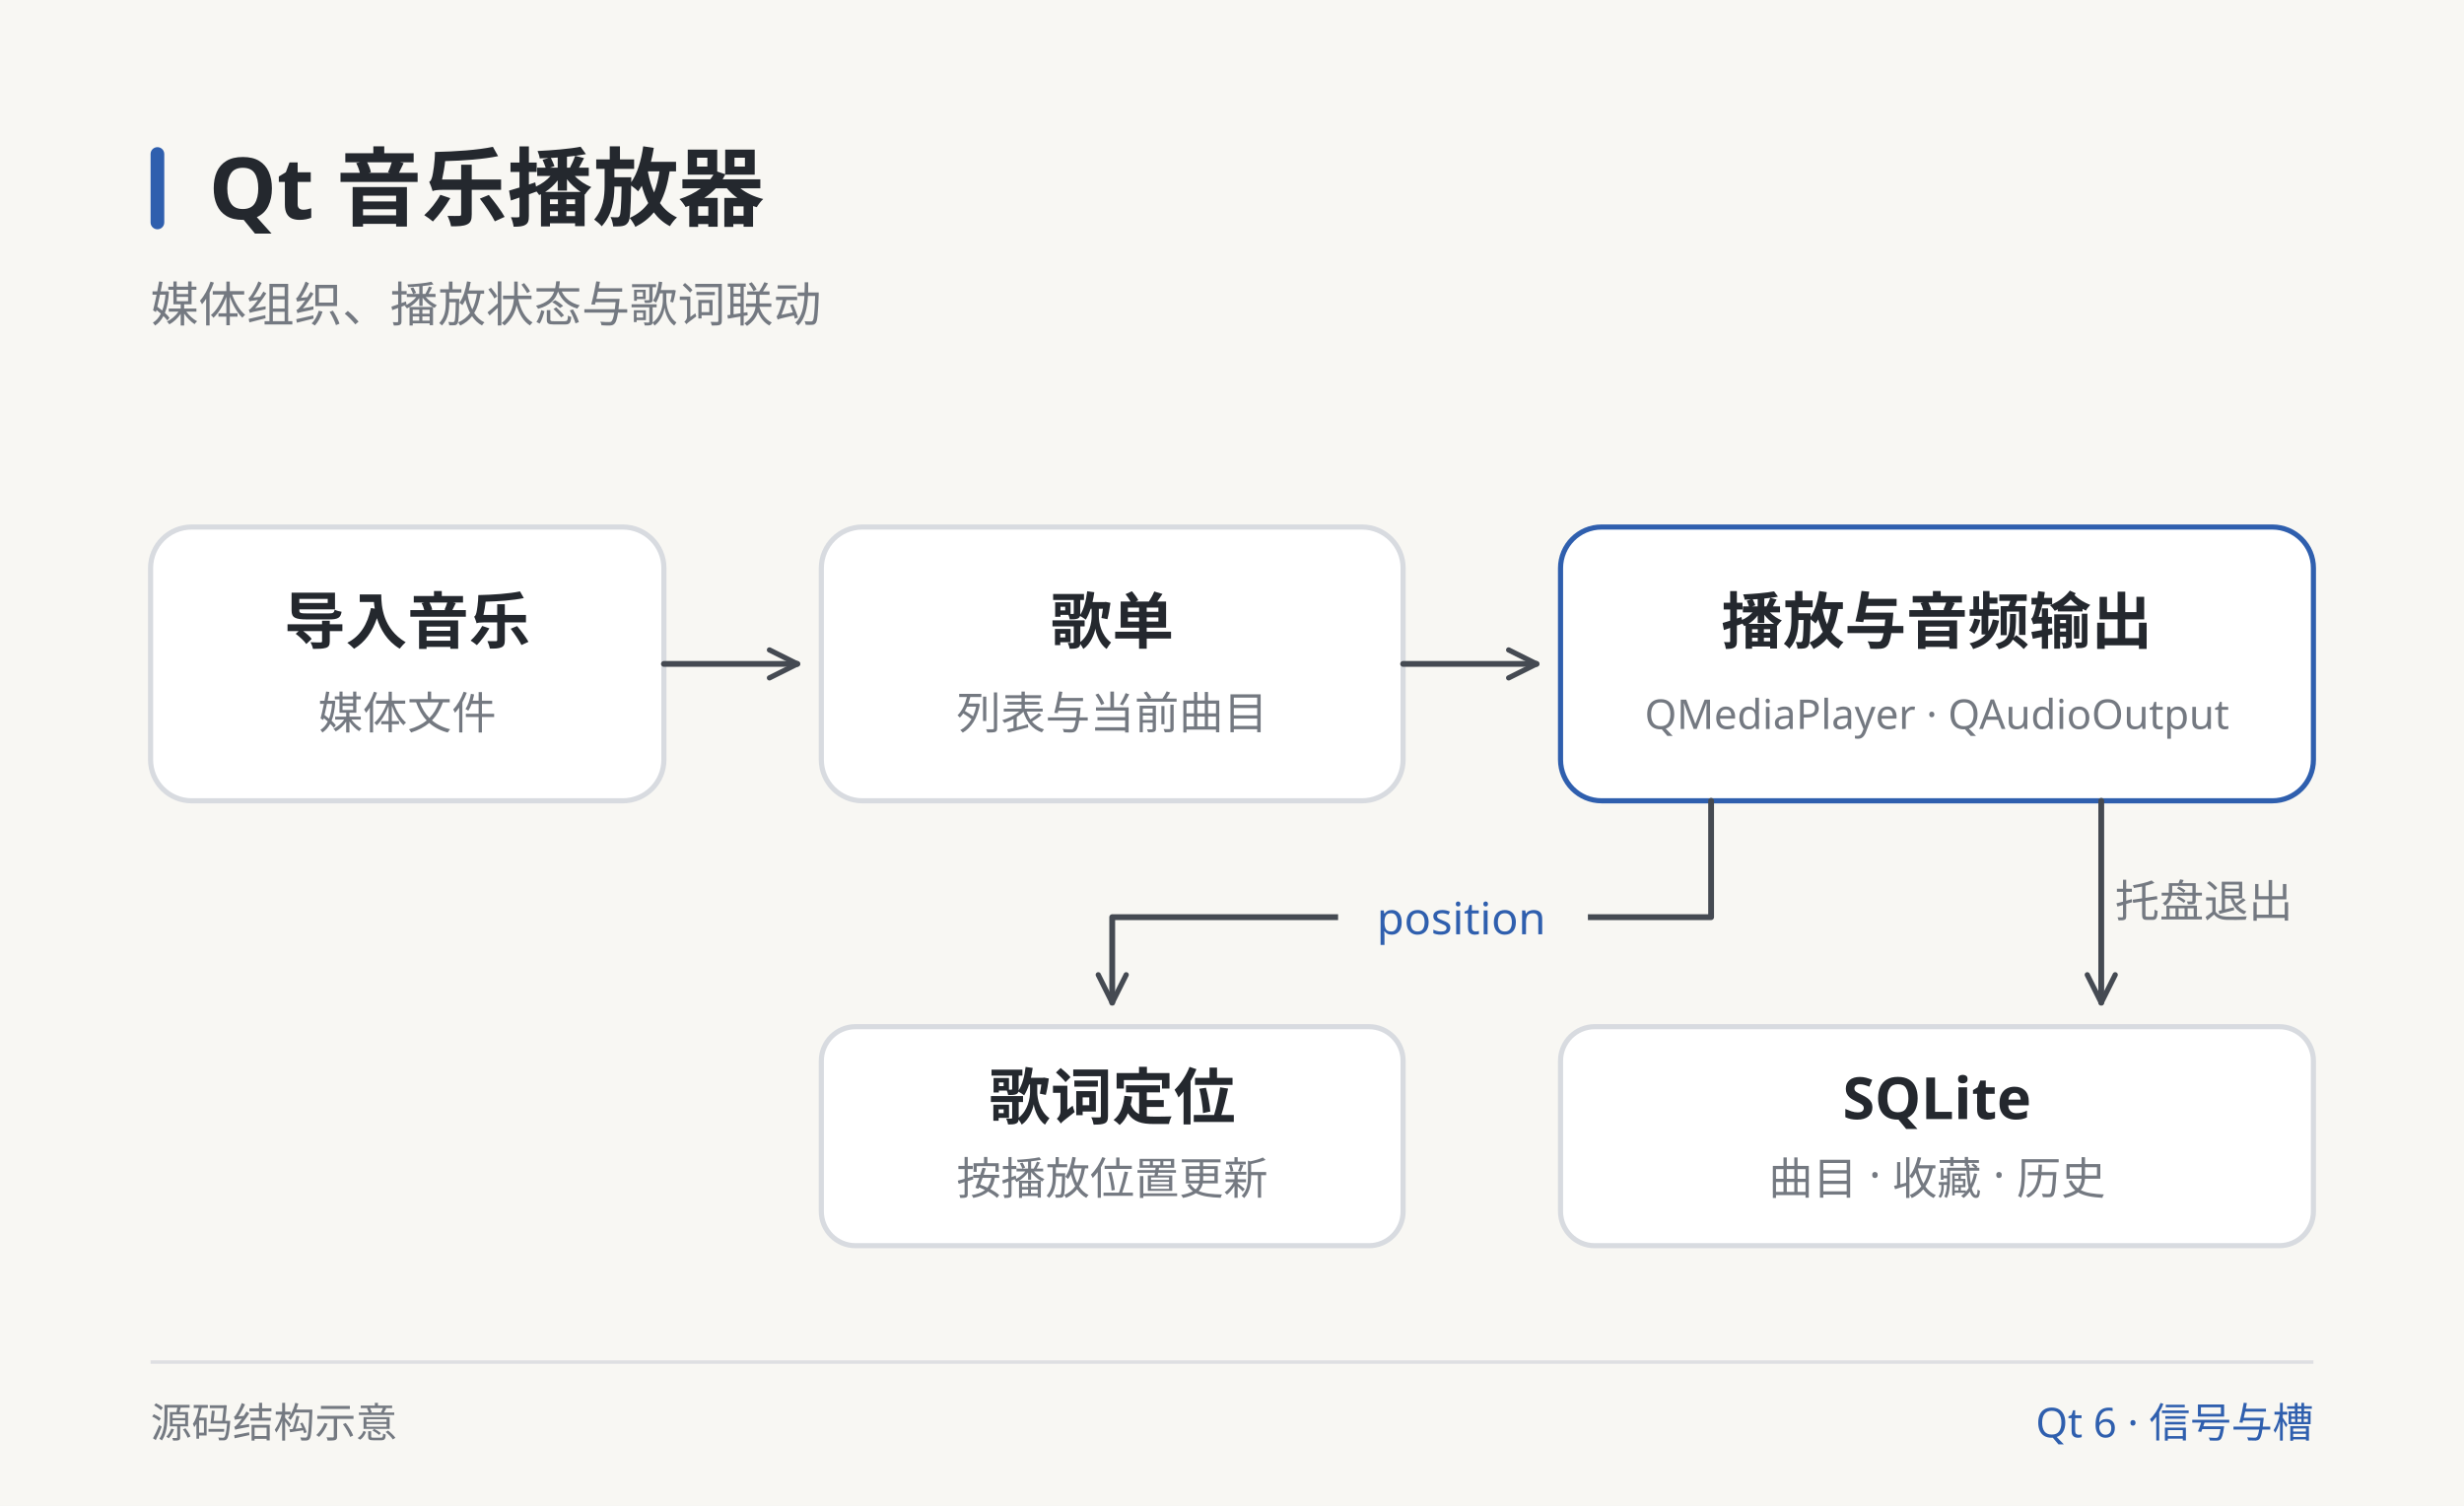
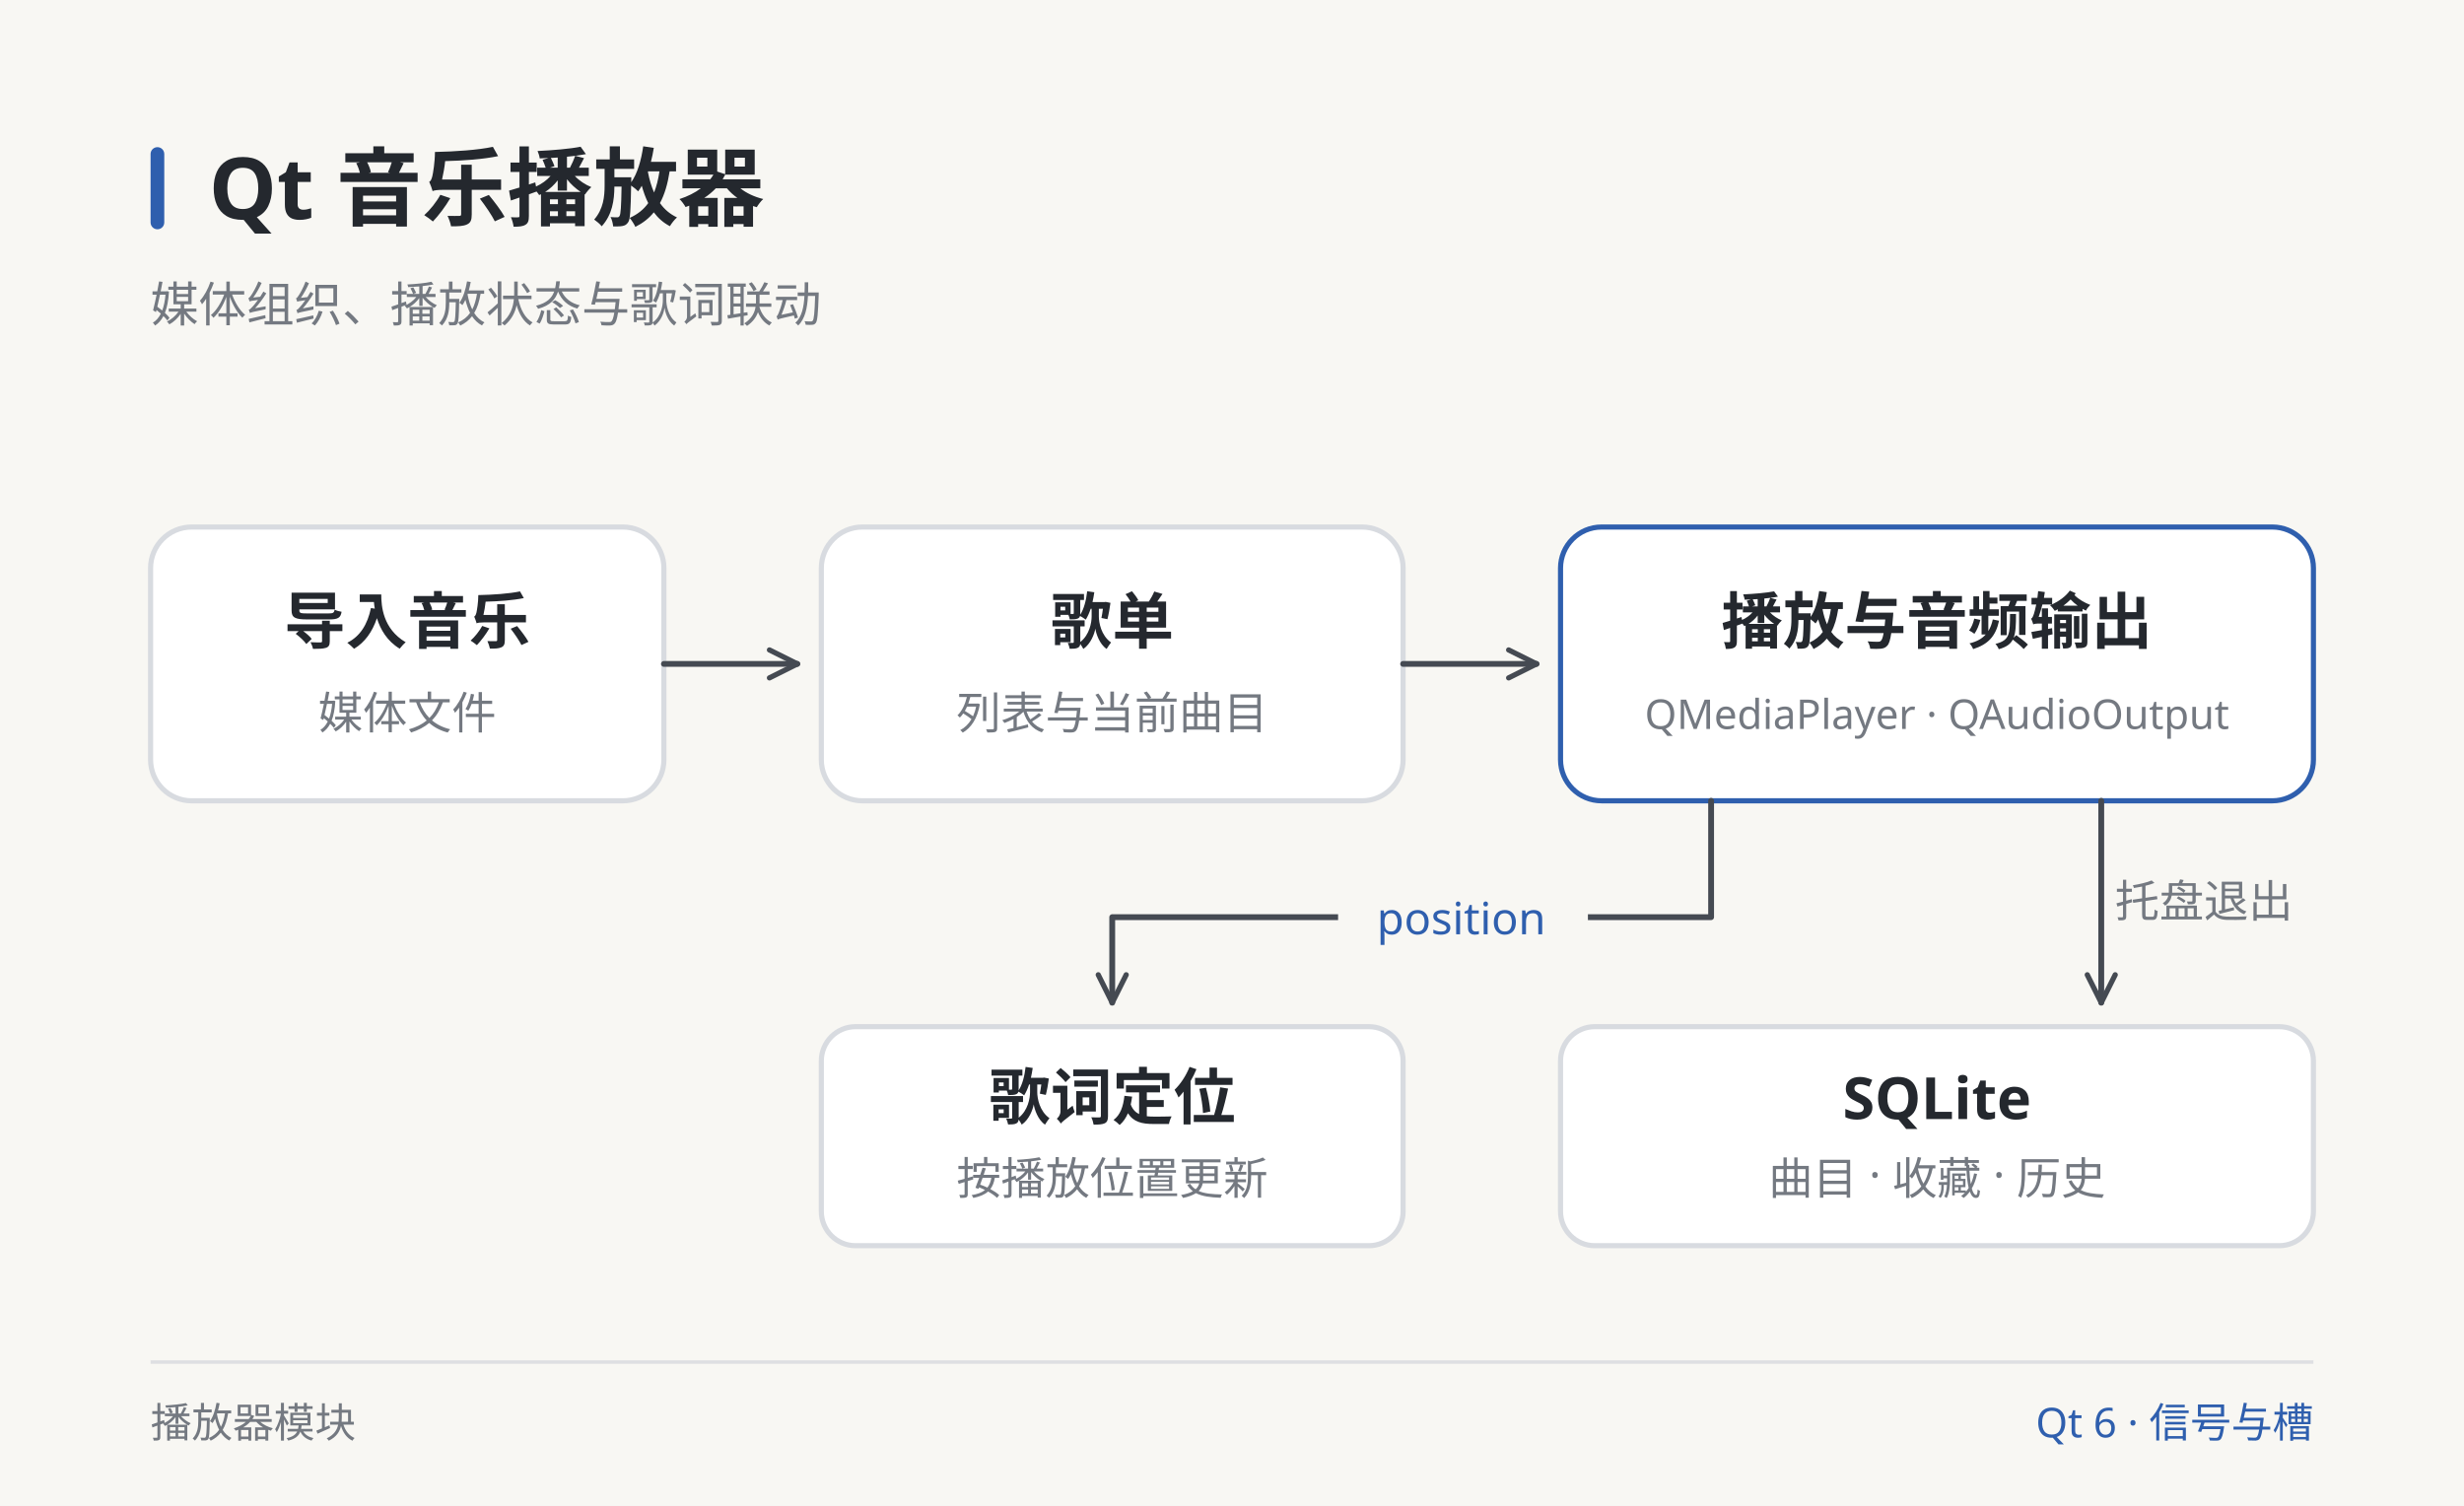
<svg xmlns="http://www.w3.org/2000/svg" viewBox="0 0 720 440" role="img" aria-labelledby="title desc">
  <defs>
    <marker id="arrow" viewBox="0 0 10 10" refX="9" refY="5" markerWidth="6" markerHeight="6" orient="auto-start-reverse">
      <path d="M1 1 L9 5 L1 9" fill="none" stroke="#454a52" stroke-width="1.5" stroke-linecap="round" stroke-linejoin="round" />
    </marker>
  </defs>
  <rect width="720" height="440" fill="#f8f7f3" />
  <g font-family="Microsoft YaHei, PingFang SC, sans-serif">
    <rect x="44" y="43" width="4" height="24" rx="2" fill="#2f5fae" />
    <text x="61" y="64" fill="#24282e" font-size="25" font-weight="600">Qt 音乐播放器</text>
    <text x="44" y="94" fill="#747981" font-size="14">媒体组织、播放状态与歌词联动</text>
    <g fill="#ffffff" stroke="#d8dbe0" stroke-width="1.5">
      <rect x="44" y="154" width="150" height="80" rx="12" />
      <rect x="240" y="154" width="170" height="80" rx="12" />
      <rect x="456" y="154" width="220" height="80" rx="12" stroke="#2f5fae" />
      <rect x="240" y="300" width="170" height="64" rx="10" />
      <rect x="456" y="300" width="220" height="64" rx="10" />
    </g>
    <g fill="none" stroke="#454a52" stroke-width="1.7" stroke-linecap="round" stroke-linejoin="round" marker-end="url(#arrow)">
      <path d="M194 194 H233" />
      <path d="M410 194 H449" />
      <path d="M500 234 V268 H325 V293" />
      <path d="M614 234 V293" />
    </g>
    <g fill="#24282e" font-size="18" font-weight="600" text-anchor="middle">
      <text x="119" y="188">导入音乐</text>
      <text x="325" y="188">歌单</text>
      <text x="566" y="188">播放与音频输出</text>
      <text x="325" y="327">歌词定位</text>
      <text x="566" y="327" font-size="17">SQLite</text>
    </g>
    <g fill="#747981" font-size="13" text-anchor="middle">
      <text x="119" y="213">媒体文件</text>
      <text x="325" y="213">列表与当前曲目</text>
      <text x="566" y="213" font-size="12">QMediaPlayer · QAudioOutput</text>
      <text x="325" y="349">按播放位置更新</text>
      <text x="566" y="349">曲目 · 收藏 · 历史</text>
    </g>
    <rect x="391" y="257" width="73" height="22" rx="4" fill="#f8f7f3" />
    <text x="427" y="273" fill="#2f5fae" font-size="13" text-anchor="middle">position</text>
    <rect x="615" y="252" width="60" height="22" rx="4" fill="#f8f7f3" />
    <text x="644" y="268" fill="#747981" font-size="13" text-anchor="middle">托盘退出</text>
    <path d="M44 398 H676" stroke="#dedfe2" stroke-width="1" />
-     <text x="44" y="420" fill="#747981" font-size="12">源码结构示意</text>
+     <text x="44" y="420" fill="#747981" font-size="12">播放器模块</text>
    <text x="676" y="420" fill="#2f5fae" font-size="12" text-anchor="end">Qt 6 · 信号与槽</text>
  </g>
</svg>
